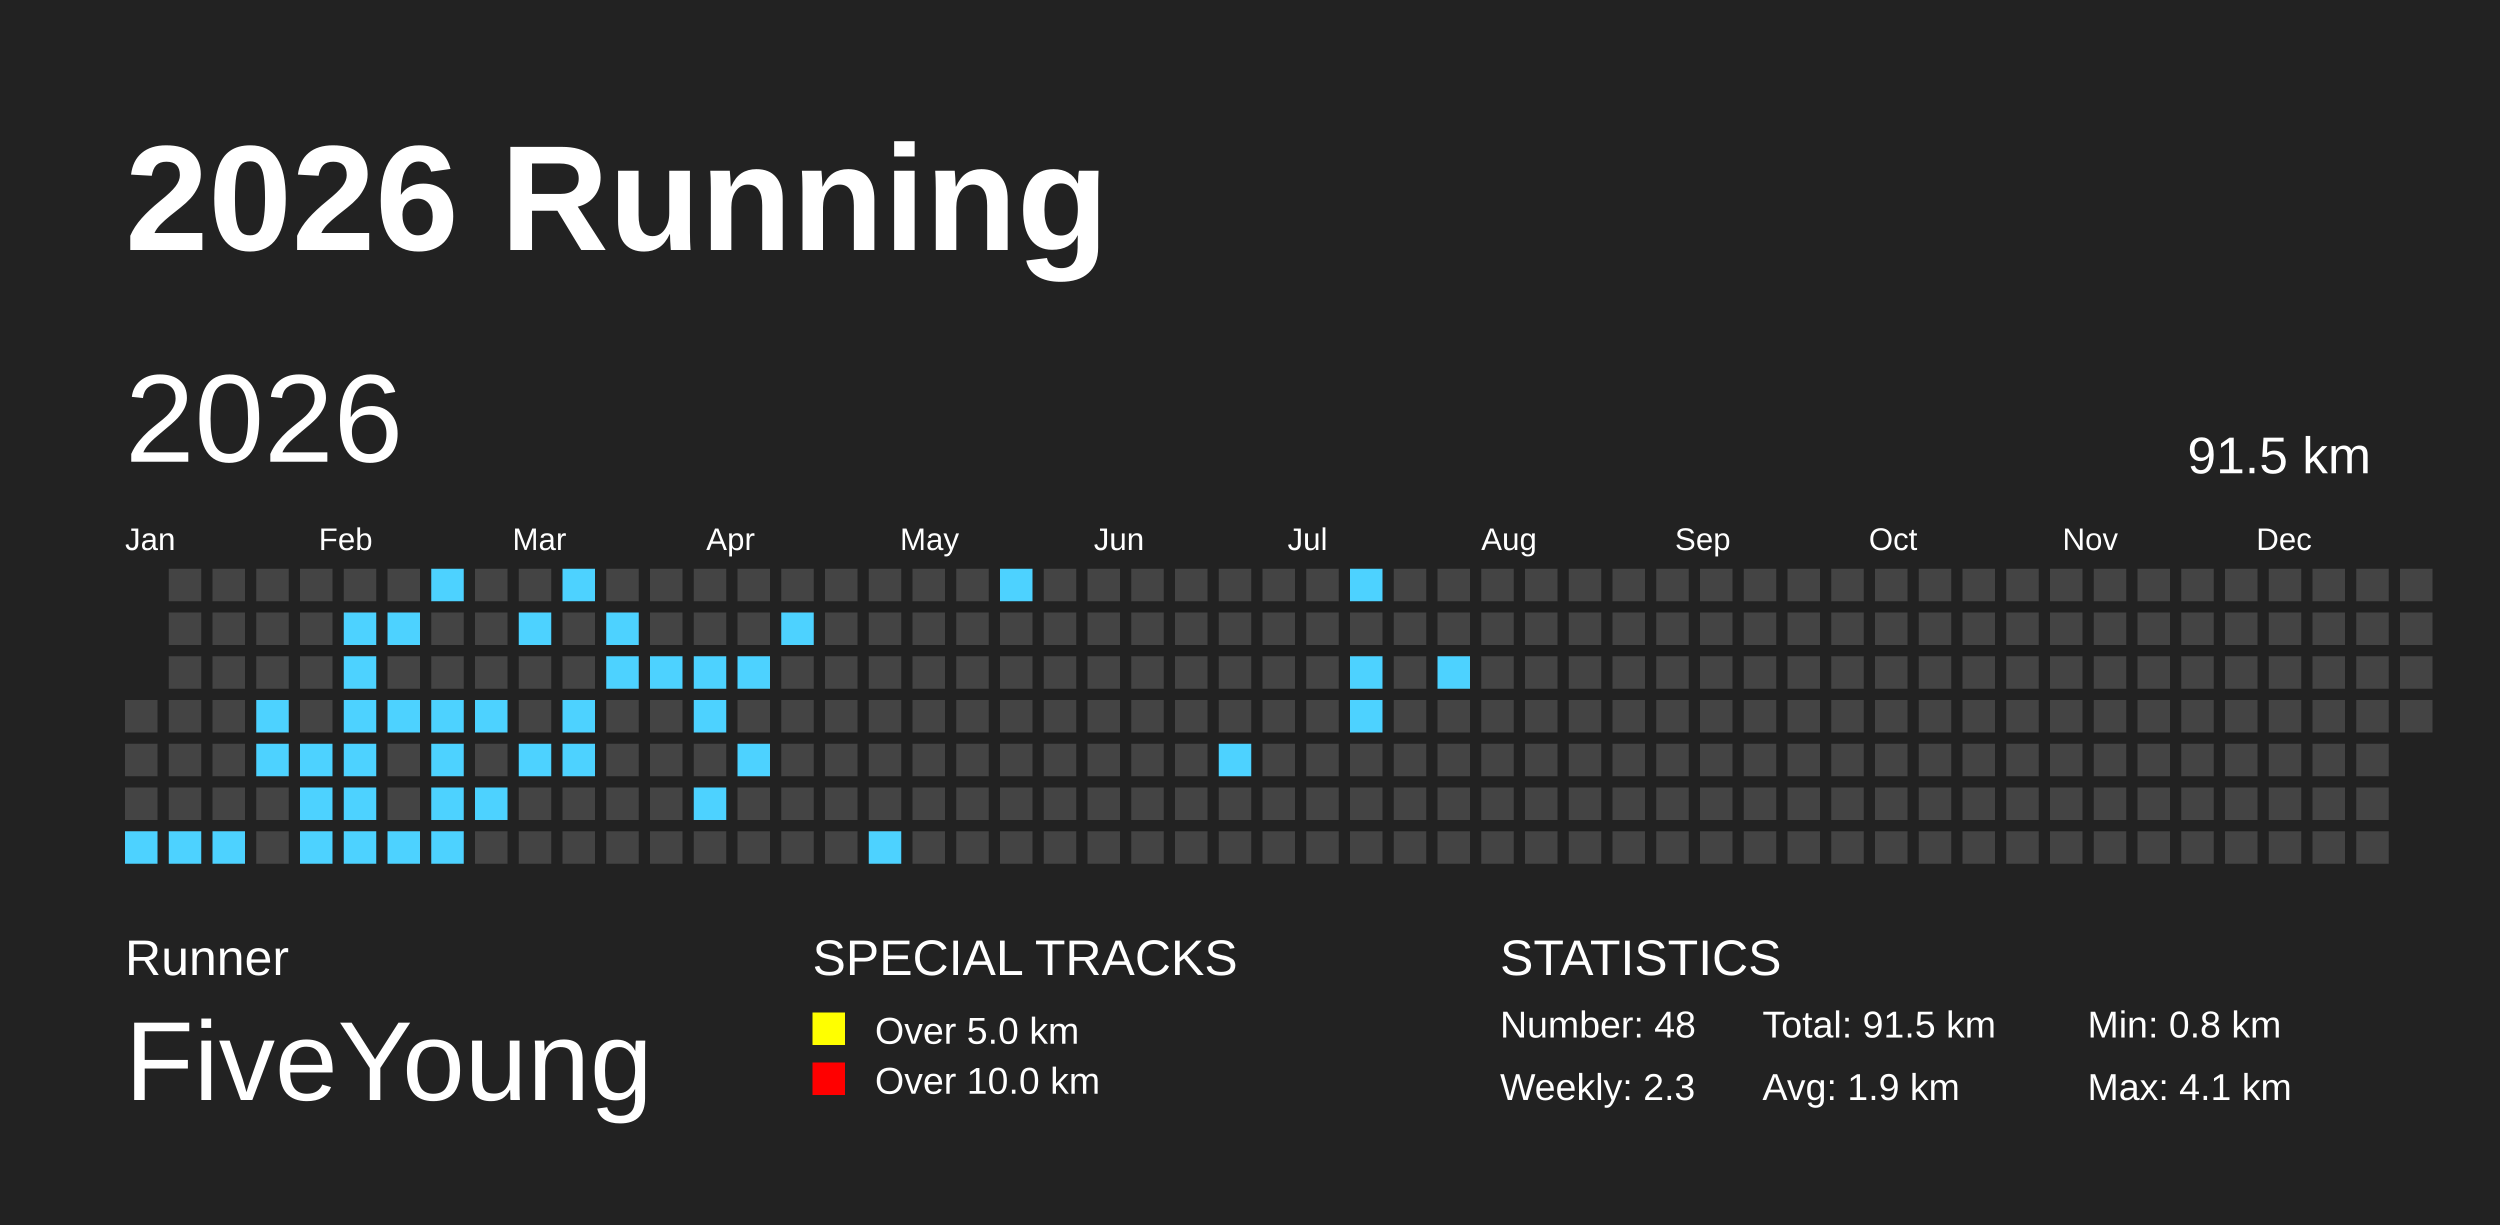
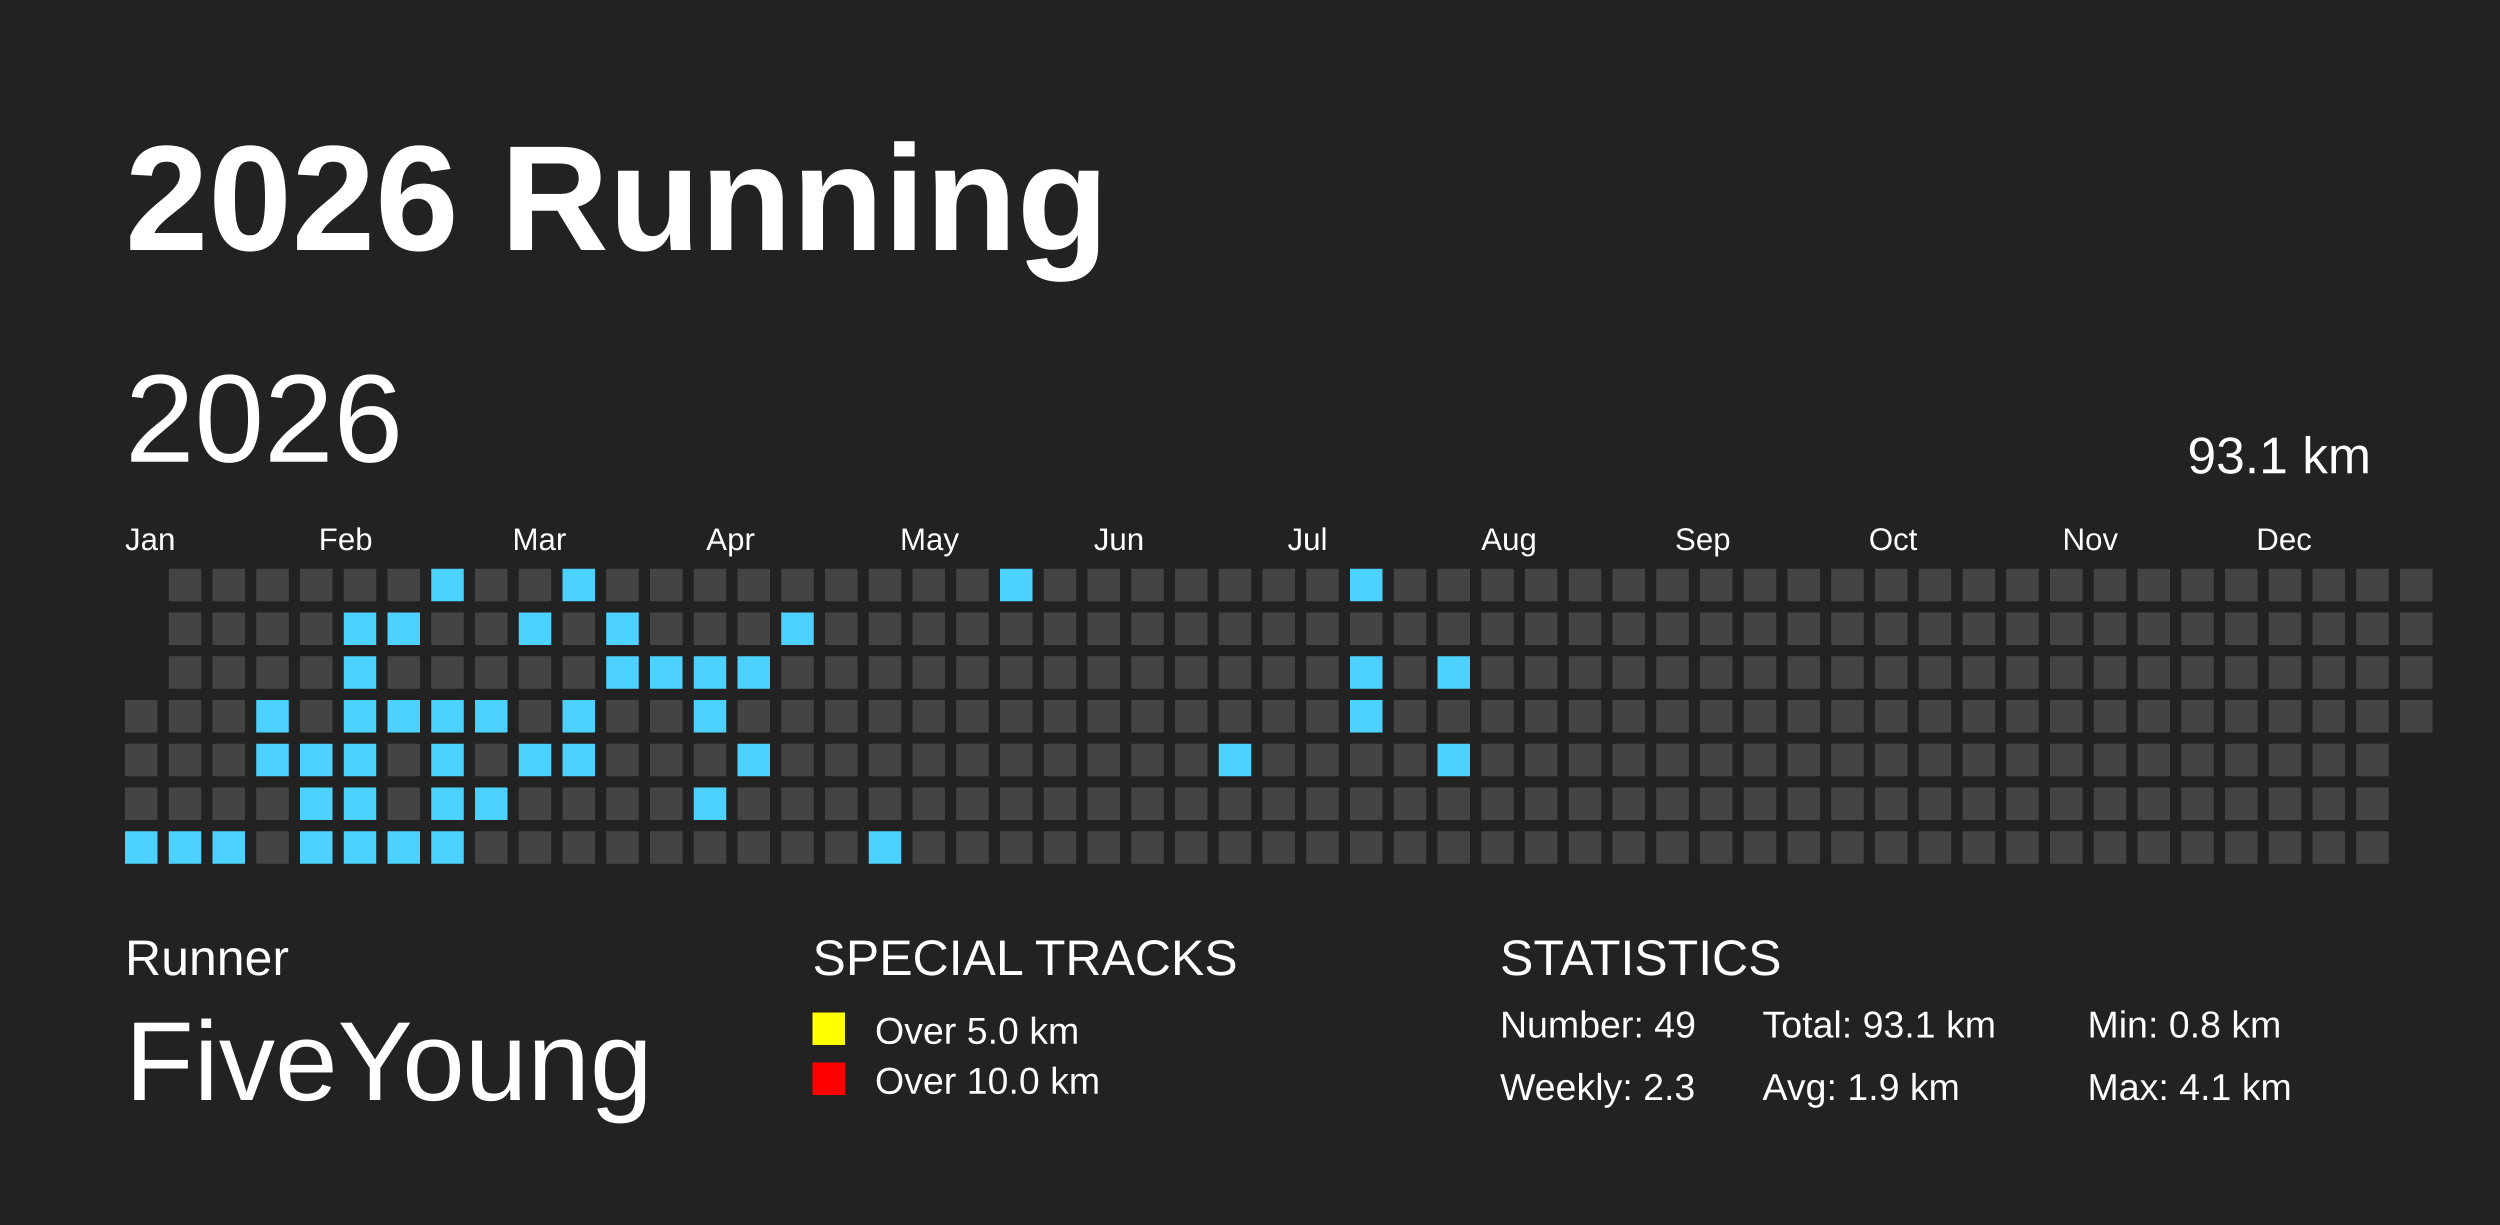
<svg xmlns="http://www.w3.org/2000/svg" baseProfile="full" height="98mm" version="1.1" viewBox="0,0,200,98" width="200mm">
  <defs />
  <rect fill="#222222" height="98" width="200" x="0" y="0" />
  <text fill="#FFFFFF" style="font-size:12px; font-family:Arial; font-weight:bold;" x="10" y="20">2026 Running</text>
  <text fill="#FFFFFF" style="font-size:4px; font-family:Arial" x="10" y="78">Runner</text>
  <text fill="#FFFFFF" style="font-size:9px; font-family:Arial" x="10" y="88">FiveYoung</text>
  <text fill="#FFFFFF" style="font-size:4px; font-family:Arial" x="65" y="78">SPECIAL TRACKS</text>
  <rect fill="yellow" height="2.6" width="2.6" x="65" y="81" />
  <text fill="#FFFFFF" style="font-size:3px; font-family:Arial" x="70" y="83.5">Over 5.0 km</text>
  <rect fill="red" height="2.6" width="2.6" x="65" y="85" />
  <text fill="#FFFFFF" style="font-size:3px; font-family:Arial" x="70" y="87.5">Over 10.0 km</text>
  <text fill="#FFFFFF" style="font-size:4px; font-family:Arial" x="120" y="78">STATISTICS</text>
-   <text fill="#FFFFFF" style="font-size:3px; font-family:Arial" x="120" y="83">Number: 48</text>
+   <text fill="#FFFFFF" style="font-size:3px; font-family:Arial" x="120" y="83">Number: 49</text>
  <text fill="#FFFFFF" style="font-size:3px; font-family:Arial" x="120" y="88">Weekly: 2.3</text>
-   <text fill="#FFFFFF" style="font-size:3px; font-family:Arial" x="141" y="83">Total: 91.5 km</text>
+   <text fill="#FFFFFF" style="font-size:3px; font-family:Arial" x="141" y="83">Total: 93.1 km</text>
  <text fill="#FFFFFF" style="font-size:3px; font-family:Arial" x="141" y="88">Avg: 1.9 km</text>
  <text fill="#FFFFFF" style="font-size:3px; font-family:Arial" x="167" y="83">Min: 0.8 km</text>
  <text fill="#FFFFFF" style="font-size:3px; font-family:Arial" x="167" y="88">Max: 4.1 km</text>
  <text dominant-baseline="hanging" fill="#FFFFFF" style="font-size:10.0px; font-family:Arial;" x="10" y="30">2026</text>
-   <text dominant-baseline="hanging" fill="#FFFFFF" style="font-size:4.125px; font-family:Arial;" x="175" y="35">91.5 km</text>
+   <text dominant-baseline="hanging" fill="#FFFFFF" style="font-size:4.125px; font-family:Arial;" x="175" y="35">93.1 km</text>
  <text fill="#FFFFFF" style="font-size:2.5px; font-family:Arial" x="10.0" y="44">Jan</text>
  <text fill="#FFFFFF" style="font-size:2.5px; font-family:Arial" x="25.5" y="44">Feb</text>
  <text fill="#FFFFFF" style="font-size:2.5px; font-family:Arial" x="41.0" y="44">Mar</text>
  <text fill="#FFFFFF" style="font-size:2.5px; font-family:Arial" x="56.5" y="44">Apr</text>
  <text fill="#FFFFFF" style="font-size:2.5px; font-family:Arial" x="72.0" y="44">May</text>
  <text fill="#FFFFFF" style="font-size:2.5px; font-family:Arial" x="87.5" y="44">Jun</text>
  <text fill="#FFFFFF" style="font-size:2.5px; font-family:Arial" x="103.0" y="44">Jul</text>
  <text fill="#FFFFFF" style="font-size:2.5px; font-family:Arial" x="118.5" y="44">Aug</text>
  <text fill="#FFFFFF" style="font-size:2.5px; font-family:Arial" x="134.0" y="44">Sep</text>
  <text fill="#FFFFFF" style="font-size:2.5px; font-family:Arial" x="149.5" y="44">Oct</text>
  <text fill="#FFFFFF" style="font-size:2.5px; font-family:Arial" x="165.0" y="44">Nov</text>
  <text fill="#FFFFFF" style="font-size:2.5px; font-family:Arial" x="180.5" y="44">Dec</text>
  <rect fill="#444444" height="2.6" width="2.6" x="10.0" y="56.0" />
  <rect fill="#444444" height="2.6" width="2.6" x="10.0" y="59.5" />
  <rect fill="#444444" height="2.6" width="2.6" x="10.0" y="63.0" />
  <rect fill="#4DD2FF" height="2.6" width="2.6" x="10.0" y="66.5" />
  <rect fill="#444444" height="2.6" width="2.6" x="13.5" y="45.5" />
  <rect fill="#444444" height="2.6" width="2.6" x="13.5" y="49.0" />
  <rect fill="#444444" height="2.6" width="2.6" x="13.5" y="52.5" />
  <rect fill="#444444" height="2.6" width="2.6" x="13.5" y="56.0" />
  <rect fill="#444444" height="2.6" width="2.6" x="13.5" y="59.5" />
  <rect fill="#444444" height="2.6" width="2.6" x="13.5" y="63.0" />
  <rect fill="#4DD2FF" height="2.6" width="2.6" x="13.5" y="66.5" />
  <rect fill="#444444" height="2.6" width="2.6" x="17.0" y="45.5" />
  <rect fill="#444444" height="2.6" width="2.6" x="17.0" y="49.0" />
  <rect fill="#444444" height="2.6" width="2.6" x="17.0" y="52.5" />
  <rect fill="#444444" height="2.6" width="2.6" x="17.0" y="56.0" />
  <rect fill="#444444" height="2.6" width="2.6" x="17.0" y="59.5" />
  <rect fill="#444444" height="2.6" width="2.6" x="17.0" y="63.0" />
  <rect fill="#4DD2FF" height="2.6" width="2.6" x="17.0" y="66.5" />
  <rect fill="#444444" height="2.6" width="2.6" x="20.5" y="45.5" />
  <rect fill="#444444" height="2.6" width="2.6" x="20.5" y="49.0" />
  <rect fill="#444444" height="2.6" width="2.6" x="20.5" y="52.5" />
  <rect fill="#4DD2FF" height="2.6" width="2.6" x="20.5" y="56.0" />
  <rect fill="#4DD2FF" height="2.6" width="2.6" x="20.5" y="59.5" />
  <rect fill="#444444" height="2.6" width="2.6" x="20.5" y="63.0" />
  <rect fill="#444444" height="2.6" width="2.6" x="20.5" y="66.5" />
  <rect fill="#444444" height="2.6" width="2.6" x="24.0" y="45.5" />
  <rect fill="#444444" height="2.6" width="2.6" x="24.0" y="49.0" />
  <rect fill="#444444" height="2.6" width="2.6" x="24.0" y="52.5" />
  <rect fill="#444444" height="2.6" width="2.6" x="24.0" y="56.0" />
  <rect fill="#4DD2FF" height="2.6" width="2.6" x="24.0" y="59.5" />
  <rect fill="#4DD2FF" height="2.6" width="2.6" x="24.0" y="63.0" />
  <rect fill="#4DD2FF" height="2.6" width="2.6" x="24.0" y="66.5" />
  <rect fill="#444444" height="2.6" width="2.6" x="27.5" y="45.5" />
  <rect fill="#4DD2FF" height="2.6" width="2.6" x="27.5" y="49.0" />
  <rect fill="#4DD2FF" height="2.6" width="2.6" x="27.5" y="52.5" />
  <rect fill="#4DD2FF" height="2.6" width="2.6" x="27.5" y="56.0" />
  <rect fill="#4DD2FF" height="2.6" width="2.6" x="27.5" y="59.5" />
  <rect fill="#4DD2FF" height="2.6" width="2.6" x="27.5" y="63.0" />
  <rect fill="#4DD2FF" height="2.6" width="2.6" x="27.5" y="66.5" />
  <rect fill="#444444" height="2.6" width="2.6" x="31.0" y="45.5" />
  <rect fill="#4DD2FF" height="2.6" width="2.6" x="31.0" y="49.0" />
  <rect fill="#444444" height="2.6" width="2.6" x="31.0" y="52.5" />
  <rect fill="#4DD2FF" height="2.6" width="2.6" x="31.0" y="56.0" />
  <rect fill="#444444" height="2.6" width="2.6" x="31.0" y="59.5" />
  <rect fill="#444444" height="2.6" width="2.6" x="31.0" y="63.0" />
  <rect fill="#4DD2FF" height="2.6" width="2.6" x="31.0" y="66.5" />
  <rect fill="#4DD2FF" height="2.6" width="2.6" x="34.5" y="45.5" />
  <rect fill="#444444" height="2.6" width="2.6" x="34.5" y="49.0" />
  <rect fill="#444444" height="2.6" width="2.6" x="34.5" y="52.5" />
  <rect fill="#4DD2FF" height="2.6" width="2.6" x="34.5" y="56.0" />
  <rect fill="#4DD2FF" height="2.6" width="2.6" x="34.5" y="59.5" />
  <rect fill="#4DD2FF" height="2.6" width="2.6" x="34.5" y="63.0" />
  <rect fill="#4DD2FF" height="2.6" width="2.6" x="34.5" y="66.5" />
  <rect fill="#444444" height="2.6" width="2.6" x="38.0" y="45.5" />
  <rect fill="#444444" height="2.6" width="2.6" x="38.0" y="49.0" />
  <rect fill="#444444" height="2.6" width="2.6" x="38.0" y="52.5" />
  <rect fill="#4DD2FF" height="2.6" width="2.6" x="38.0" y="56.0" />
  <rect fill="#444444" height="2.6" width="2.6" x="38.0" y="59.5" />
  <rect fill="#4DD2FF" height="2.6" width="2.6" x="38.0" y="63.0" />
  <rect fill="#444444" height="2.6" width="2.6" x="38.0" y="66.5" />
  <rect fill="#444444" height="2.6" width="2.6" x="41.5" y="45.5" />
  <rect fill="#4DD2FF" height="2.6" width="2.6" x="41.5" y="49.0" />
  <rect fill="#444444" height="2.6" width="2.6" x="41.5" y="52.5" />
  <rect fill="#444444" height="2.6" width="2.6" x="41.5" y="56.0" />
  <rect fill="#4DD2FF" height="2.6" width="2.6" x="41.5" y="59.5" />
  <rect fill="#444444" height="2.6" width="2.6" x="41.5" y="63.0" />
  <rect fill="#444444" height="2.6" width="2.6" x="41.5" y="66.5" />
  <rect fill="#4DD2FF" height="2.6" width="2.6" x="45.0" y="45.5" />
  <rect fill="#444444" height="2.6" width="2.6" x="45.0" y="49.0" />
  <rect fill="#444444" height="2.6" width="2.6" x="45.0" y="52.5" />
  <rect fill="#4DD2FF" height="2.6" width="2.6" x="45.0" y="56.0" />
  <rect fill="#4DD2FF" height="2.6" width="2.6" x="45.0" y="59.5" />
  <rect fill="#444444" height="2.6" width="2.6" x="45.0" y="63.0" />
  <rect fill="#444444" height="2.6" width="2.6" x="45.0" y="66.5" />
  <rect fill="#444444" height="2.6" width="2.6" x="48.5" y="45.5" />
  <rect fill="#4DD2FF" height="2.6" width="2.6" x="48.5" y="49.0" />
  <rect fill="#4DD2FF" height="2.6" width="2.6" x="48.5" y="52.5" />
  <rect fill="#444444" height="2.6" width="2.6" x="48.5" y="56.0" />
  <rect fill="#444444" height="2.6" width="2.6" x="48.5" y="59.5" />
  <rect fill="#444444" height="2.6" width="2.6" x="48.5" y="63.0" />
  <rect fill="#444444" height="2.6" width="2.6" x="48.5" y="66.5" />
  <rect fill="#444444" height="2.6" width="2.6" x="52.0" y="45.5" />
  <rect fill="#444444" height="2.6" width="2.6" x="52.0" y="49.0" />
  <rect fill="#4DD2FF" height="2.6" width="2.6" x="52.0" y="52.5" />
  <rect fill="#444444" height="2.6" width="2.6" x="52.0" y="56.0" />
  <rect fill="#444444" height="2.6" width="2.6" x="52.0" y="59.5" />
  <rect fill="#444444" height="2.6" width="2.6" x="52.0" y="63.0" />
  <rect fill="#444444" height="2.6" width="2.6" x="52.0" y="66.5" />
  <rect fill="#444444" height="2.6" width="2.6" x="55.5" y="45.5" />
  <rect fill="#444444" height="2.6" width="2.6" x="55.5" y="49.0" />
  <rect fill="#4DD2FF" height="2.6" width="2.6" x="55.5" y="52.5" />
  <rect fill="#4DD2FF" height="2.6" width="2.6" x="55.5" y="56.0" />
  <rect fill="#444444" height="2.6" width="2.6" x="55.5" y="59.5" />
  <rect fill="#4DD2FF" height="2.6" width="2.6" x="55.5" y="63.0" />
  <rect fill="#444444" height="2.6" width="2.6" x="55.5" y="66.5" />
  <rect fill="#444444" height="2.6" width="2.6" x="59.0" y="45.5" />
  <rect fill="#444444" height="2.6" width="2.6" x="59.0" y="49.0" />
  <rect fill="#4DD2FF" height="2.6" width="2.6" x="59.0" y="52.5" />
  <rect fill="#444444" height="2.6" width="2.6" x="59.0" y="56.0" />
  <rect fill="#4DD2FF" height="2.6" width="2.6" x="59.0" y="59.5" />
  <rect fill="#444444" height="2.6" width="2.6" x="59.0" y="63.0" />
  <rect fill="#444444" height="2.6" width="2.6" x="59.0" y="66.5" />
  <rect fill="#444444" height="2.6" width="2.6" x="62.5" y="45.5" />
  <rect fill="#4DD2FF" height="2.6" width="2.6" x="62.5" y="49.0" />
  <rect fill="#444444" height="2.6" width="2.6" x="62.5" y="52.5" />
  <rect fill="#444444" height="2.6" width="2.6" x="62.5" y="56.0" />
  <rect fill="#444444" height="2.6" width="2.6" x="62.5" y="59.5" />
  <rect fill="#444444" height="2.6" width="2.6" x="62.5" y="63.0" />
  <rect fill="#444444" height="2.6" width="2.6" x="62.5" y="66.5" />
  <rect fill="#444444" height="2.6" width="2.6" x="66.0" y="45.5" />
  <rect fill="#444444" height="2.6" width="2.6" x="66.0" y="49.0" />
  <rect fill="#444444" height="2.6" width="2.6" x="66.0" y="52.5" />
  <rect fill="#444444" height="2.6" width="2.6" x="66.0" y="56.0" />
  <rect fill="#444444" height="2.6" width="2.6" x="66.0" y="59.5" />
  <rect fill="#444444" height="2.6" width="2.6" x="66.0" y="63.0" />
  <rect fill="#444444" height="2.6" width="2.6" x="66.0" y="66.5" />
  <rect fill="#444444" height="2.6" width="2.6" x="69.5" y="45.5" />
  <rect fill="#444444" height="2.6" width="2.6" x="69.5" y="49.0" />
  <rect fill="#444444" height="2.6" width="2.6" x="69.5" y="52.5" />
  <rect fill="#444444" height="2.6" width="2.6" x="69.5" y="56.0" />
  <rect fill="#444444" height="2.6" width="2.6" x="69.5" y="59.5" />
  <rect fill="#444444" height="2.6" width="2.6" x="69.5" y="63.0" />
  <rect fill="#4DD2FF" height="2.6" width="2.6" x="69.5" y="66.5" />
  <rect fill="#444444" height="2.6" width="2.6" x="73.0" y="45.5" />
  <rect fill="#444444" height="2.6" width="2.6" x="73.0" y="49.0" />
  <rect fill="#444444" height="2.6" width="2.6" x="73.0" y="52.5" />
  <rect fill="#444444" height="2.6" width="2.6" x="73.0" y="56.0" />
  <rect fill="#444444" height="2.6" width="2.6" x="73.0" y="59.5" />
  <rect fill="#444444" height="2.6" width="2.6" x="73.0" y="63.0" />
  <rect fill="#444444" height="2.6" width="2.6" x="73.0" y="66.5" />
  <rect fill="#444444" height="2.6" width="2.6" x="76.5" y="45.5" />
  <rect fill="#444444" height="2.6" width="2.6" x="76.5" y="49.0" />
  <rect fill="#444444" height="2.6" width="2.6" x="76.5" y="52.5" />
  <rect fill="#444444" height="2.6" width="2.6" x="76.5" y="56.0" />
  <rect fill="#444444" height="2.6" width="2.6" x="76.5" y="59.5" />
  <rect fill="#444444" height="2.6" width="2.6" x="76.5" y="63.0" />
  <rect fill="#444444" height="2.6" width="2.6" x="76.5" y="66.5" />
  <rect fill="#4DD2FF" height="2.6" width="2.6" x="80.0" y="45.5" />
  <rect fill="#444444" height="2.6" width="2.6" x="80.0" y="49.0" />
  <rect fill="#444444" height="2.6" width="2.6" x="80.0" y="52.5" />
  <rect fill="#444444" height="2.6" width="2.6" x="80.0" y="56.0" />
  <rect fill="#444444" height="2.6" width="2.6" x="80.0" y="59.5" />
  <rect fill="#444444" height="2.6" width="2.6" x="80.0" y="63.0" />
  <rect fill="#444444" height="2.6" width="2.6" x="80.0" y="66.5" />
  <rect fill="#444444" height="2.6" width="2.6" x="83.5" y="45.5" />
  <rect fill="#444444" height="2.6" width="2.6" x="83.5" y="49.0" />
  <rect fill="#444444" height="2.6" width="2.6" x="83.5" y="52.5" />
  <rect fill="#444444" height="2.6" width="2.6" x="83.5" y="56.0" />
  <rect fill="#444444" height="2.6" width="2.6" x="83.5" y="59.5" />
  <rect fill="#444444" height="2.6" width="2.6" x="83.5" y="63.0" />
  <rect fill="#444444" height="2.6" width="2.6" x="83.5" y="66.5" />
  <rect fill="#444444" height="2.6" width="2.6" x="87.0" y="45.5" />
  <rect fill="#444444" height="2.6" width="2.6" x="87.0" y="49.0" />
  <rect fill="#444444" height="2.6" width="2.6" x="87.0" y="52.5" />
  <rect fill="#444444" height="2.6" width="2.6" x="87.0" y="56.0" />
  <rect fill="#444444" height="2.6" width="2.6" x="87.0" y="59.5" />
  <rect fill="#444444" height="2.6" width="2.6" x="87.0" y="63.0" />
  <rect fill="#444444" height="2.6" width="2.6" x="87.0" y="66.5" />
  <rect fill="#444444" height="2.6" width="2.6" x="90.5" y="45.5" />
  <rect fill="#444444" height="2.6" width="2.6" x="90.5" y="49.0" />
  <rect fill="#444444" height="2.6" width="2.6" x="90.5" y="52.5" />
  <rect fill="#444444" height="2.6" width="2.6" x="90.5" y="56.0" />
  <rect fill="#444444" height="2.6" width="2.6" x="90.5" y="59.5" />
  <rect fill="#444444" height="2.6" width="2.6" x="90.5" y="63.0" />
  <rect fill="#444444" height="2.6" width="2.6" x="90.5" y="66.5" />
  <rect fill="#444444" height="2.6" width="2.6" x="94.0" y="45.5" />
  <rect fill="#444444" height="2.6" width="2.6" x="94.0" y="49.0" />
  <rect fill="#444444" height="2.6" width="2.6" x="94.0" y="52.5" />
  <rect fill="#444444" height="2.6" width="2.6" x="94.0" y="56.0" />
  <rect fill="#444444" height="2.6" width="2.6" x="94.0" y="59.5" />
  <rect fill="#444444" height="2.6" width="2.6" x="94.0" y="63.0" />
  <rect fill="#444444" height="2.6" width="2.6" x="94.0" y="66.5" />
  <rect fill="#444444" height="2.6" width="2.6" x="97.5" y="45.5" />
  <rect fill="#444444" height="2.6" width="2.6" x="97.5" y="49.0" />
  <rect fill="#444444" height="2.6" width="2.6" x="97.5" y="52.5" />
  <rect fill="#444444" height="2.6" width="2.6" x="97.5" y="56.0" />
  <rect fill="#4DD2FF" height="2.6" width="2.6" x="97.5" y="59.5" />
  <rect fill="#444444" height="2.6" width="2.6" x="97.5" y="63.0" />
  <rect fill="#444444" height="2.6" width="2.6" x="97.5" y="66.5" />
  <rect fill="#444444" height="2.6" width="2.6" x="101.0" y="45.5" />
  <rect fill="#444444" height="2.6" width="2.6" x="101.0" y="49.0" />
  <rect fill="#444444" height="2.6" width="2.6" x="101.0" y="52.5" />
  <rect fill="#444444" height="2.6" width="2.6" x="101.0" y="56.0" />
  <rect fill="#444444" height="2.6" width="2.6" x="101.0" y="59.5" />
  <rect fill="#444444" height="2.6" width="2.6" x="101.0" y="63.0" />
  <rect fill="#444444" height="2.6" width="2.6" x="101.0" y="66.5" />
  <rect fill="#444444" height="2.6" width="2.6" x="104.5" y="45.5" />
  <rect fill="#444444" height="2.6" width="2.6" x="104.5" y="49.0" />
  <rect fill="#444444" height="2.6" width="2.6" x="104.5" y="52.5" />
  <rect fill="#444444" height="2.6" width="2.6" x="104.5" y="56.0" />
  <rect fill="#444444" height="2.6" width="2.6" x="104.5" y="59.5" />
  <rect fill="#444444" height="2.6" width="2.6" x="104.5" y="63.0" />
  <rect fill="#444444" height="2.6" width="2.6" x="104.5" y="66.5" />
  <rect fill="#4DD2FF" height="2.6" width="2.6" x="108.0" y="45.5" />
  <rect fill="#444444" height="2.6" width="2.6" x="108.0" y="49.0" />
  <rect fill="#4DD2FF" height="2.6" width="2.6" x="108.0" y="52.5" />
  <rect fill="#4DD2FF" height="2.6" width="2.6" x="108.0" y="56.0" />
  <rect fill="#444444" height="2.6" width="2.6" x="108.0" y="59.5" />
  <rect fill="#444444" height="2.6" width="2.6" x="108.0" y="63.0" />
  <rect fill="#444444" height="2.6" width="2.6" x="108.0" y="66.5" />
  <rect fill="#444444" height="2.6" width="2.6" x="111.5" y="45.5" />
  <rect fill="#444444" height="2.6" width="2.6" x="111.5" y="49.0" />
  <rect fill="#444444" height="2.6" width="2.6" x="111.5" y="52.5" />
  <rect fill="#444444" height="2.6" width="2.6" x="111.5" y="56.0" />
  <rect fill="#444444" height="2.6" width="2.6" x="111.5" y="59.5" />
  <rect fill="#444444" height="2.6" width="2.6" x="111.5" y="63.0" />
  <rect fill="#444444" height="2.6" width="2.6" x="111.5" y="66.5" />
  <rect fill="#444444" height="2.6" width="2.6" x="115.0" y="45.5" />
  <rect fill="#444444" height="2.6" width="2.6" x="115.0" y="49.0" />
  <rect fill="#4DD2FF" height="2.6" width="2.6" x="115.0" y="52.5" />
  <rect fill="#444444" height="2.6" width="2.6" x="115.0" y="56.0" />
-   <rect fill="#444444" height="2.6" width="2.6" x="115.0" y="59.5" />
+   <rect fill="#4DD2FF" height="2.6" width="2.6" x="115.0" y="59.5" />
  <rect fill="#444444" height="2.6" width="2.6" x="115.0" y="63.0" />
  <rect fill="#444444" height="2.6" width="2.6" x="115.0" y="66.5" />
  <rect fill="#444444" height="2.6" width="2.6" x="118.5" y="45.5" />
  <rect fill="#444444" height="2.6" width="2.6" x="118.5" y="49.0" />
  <rect fill="#444444" height="2.6" width="2.6" x="118.5" y="52.5" />
  <rect fill="#444444" height="2.6" width="2.6" x="118.5" y="56.0" />
  <rect fill="#444444" height="2.6" width="2.6" x="118.5" y="59.5" />
  <rect fill="#444444" height="2.6" width="2.6" x="118.5" y="63.0" />
  <rect fill="#444444" height="2.6" width="2.6" x="118.5" y="66.5" />
  <rect fill="#444444" height="2.6" width="2.6" x="122.0" y="45.5" />
  <rect fill="#444444" height="2.6" width="2.6" x="122.0" y="49.0" />
  <rect fill="#444444" height="2.6" width="2.6" x="122.0" y="52.5" />
  <rect fill="#444444" height="2.6" width="2.6" x="122.0" y="56.0" />
  <rect fill="#444444" height="2.6" width="2.6" x="122.0" y="59.5" />
  <rect fill="#444444" height="2.6" width="2.6" x="122.0" y="63.0" />
  <rect fill="#444444" height="2.6" width="2.6" x="122.0" y="66.5" />
  <rect fill="#444444" height="2.6" width="2.6" x="125.5" y="45.5" />
  <rect fill="#444444" height="2.6" width="2.6" x="125.5" y="49.0" />
  <rect fill="#444444" height="2.6" width="2.6" x="125.5" y="52.5" />
  <rect fill="#444444" height="2.6" width="2.6" x="125.5" y="56.0" />
  <rect fill="#444444" height="2.6" width="2.6" x="125.5" y="59.5" />
  <rect fill="#444444" height="2.6" width="2.6" x="125.5" y="63.0" />
  <rect fill="#444444" height="2.6" width="2.6" x="125.5" y="66.5" />
  <rect fill="#444444" height="2.6" width="2.6" x="129.0" y="45.5" />
  <rect fill="#444444" height="2.6" width="2.6" x="129.0" y="49.0" />
  <rect fill="#444444" height="2.6" width="2.6" x="129.0" y="52.5" />
  <rect fill="#444444" height="2.6" width="2.6" x="129.0" y="56.0" />
  <rect fill="#444444" height="2.6" width="2.6" x="129.0" y="59.5" />
  <rect fill="#444444" height="2.6" width="2.6" x="129.0" y="63.0" />
  <rect fill="#444444" height="2.6" width="2.6" x="129.0" y="66.5" />
  <rect fill="#444444" height="2.6" width="2.6" x="132.5" y="45.5" />
  <rect fill="#444444" height="2.6" width="2.6" x="132.5" y="49.0" />
  <rect fill="#444444" height="2.6" width="2.6" x="132.5" y="52.5" />
  <rect fill="#444444" height="2.6" width="2.6" x="132.5" y="56.0" />
  <rect fill="#444444" height="2.6" width="2.6" x="132.5" y="59.5" />
  <rect fill="#444444" height="2.6" width="2.6" x="132.5" y="63.0" />
  <rect fill="#444444" height="2.6" width="2.6" x="132.5" y="66.5" />
  <rect fill="#444444" height="2.6" width="2.6" x="136.0" y="45.5" />
  <rect fill="#444444" height="2.6" width="2.6" x="136.0" y="49.0" />
  <rect fill="#444444" height="2.6" width="2.6" x="136.0" y="52.5" />
  <rect fill="#444444" height="2.6" width="2.6" x="136.0" y="56.0" />
  <rect fill="#444444" height="2.6" width="2.6" x="136.0" y="59.5" />
  <rect fill="#444444" height="2.6" width="2.6" x="136.0" y="63.0" />
  <rect fill="#444444" height="2.6" width="2.6" x="136.0" y="66.5" />
  <rect fill="#444444" height="2.6" width="2.6" x="139.5" y="45.5" />
  <rect fill="#444444" height="2.6" width="2.6" x="139.5" y="49.0" />
  <rect fill="#444444" height="2.6" width="2.6" x="139.5" y="52.5" />
  <rect fill="#444444" height="2.6" width="2.6" x="139.5" y="56.0" />
  <rect fill="#444444" height="2.6" width="2.6" x="139.5" y="59.5" />
  <rect fill="#444444" height="2.6" width="2.6" x="139.5" y="63.0" />
  <rect fill="#444444" height="2.6" width="2.6" x="139.5" y="66.5" />
  <rect fill="#444444" height="2.6" width="2.6" x="143.0" y="45.5" />
  <rect fill="#444444" height="2.6" width="2.6" x="143.0" y="49.0" />
  <rect fill="#444444" height="2.6" width="2.6" x="143.0" y="52.5" />
  <rect fill="#444444" height="2.6" width="2.6" x="143.0" y="56.0" />
  <rect fill="#444444" height="2.6" width="2.6" x="143.0" y="59.5" />
  <rect fill="#444444" height="2.6" width="2.6" x="143.0" y="63.0" />
  <rect fill="#444444" height="2.6" width="2.6" x="143.0" y="66.5" />
  <rect fill="#444444" height="2.6" width="2.6" x="146.5" y="45.5" />
  <rect fill="#444444" height="2.6" width="2.6" x="146.5" y="49.0" />
  <rect fill="#444444" height="2.6" width="2.6" x="146.5" y="52.5" />
  <rect fill="#444444" height="2.6" width="2.6" x="146.5" y="56.0" />
  <rect fill="#444444" height="2.6" width="2.6" x="146.5" y="59.5" />
  <rect fill="#444444" height="2.6" width="2.6" x="146.5" y="63.0" />
  <rect fill="#444444" height="2.6" width="2.6" x="146.5" y="66.5" />
  <rect fill="#444444" height="2.6" width="2.6" x="150.0" y="45.5" />
  <rect fill="#444444" height="2.6" width="2.6" x="150.0" y="49.0" />
  <rect fill="#444444" height="2.6" width="2.6" x="150.0" y="52.5" />
  <rect fill="#444444" height="2.6" width="2.6" x="150.0" y="56.0" />
  <rect fill="#444444" height="2.6" width="2.6" x="150.0" y="59.5" />
  <rect fill="#444444" height="2.6" width="2.6" x="150.0" y="63.0" />
  <rect fill="#444444" height="2.6" width="2.6" x="150.0" y="66.5" />
  <rect fill="#444444" height="2.6" width="2.6" x="153.5" y="45.5" />
  <rect fill="#444444" height="2.6" width="2.6" x="153.5" y="49.0" />
  <rect fill="#444444" height="2.6" width="2.6" x="153.5" y="52.5" />
  <rect fill="#444444" height="2.6" width="2.6" x="153.5" y="56.0" />
  <rect fill="#444444" height="2.6" width="2.6" x="153.5" y="59.5" />
  <rect fill="#444444" height="2.6" width="2.6" x="153.5" y="63.0" />
  <rect fill="#444444" height="2.6" width="2.6" x="153.5" y="66.5" />
  <rect fill="#444444" height="2.6" width="2.6" x="157.0" y="45.5" />
  <rect fill="#444444" height="2.6" width="2.6" x="157.0" y="49.0" />
  <rect fill="#444444" height="2.6" width="2.6" x="157.0" y="52.5" />
  <rect fill="#444444" height="2.6" width="2.6" x="157.0" y="56.0" />
  <rect fill="#444444" height="2.6" width="2.6" x="157.0" y="59.5" />
  <rect fill="#444444" height="2.6" width="2.6" x="157.0" y="63.0" />
  <rect fill="#444444" height="2.6" width="2.6" x="157.0" y="66.5" />
  <rect fill="#444444" height="2.6" width="2.6" x="160.5" y="45.5" />
  <rect fill="#444444" height="2.6" width="2.6" x="160.5" y="49.0" />
  <rect fill="#444444" height="2.6" width="2.6" x="160.5" y="52.5" />
  <rect fill="#444444" height="2.6" width="2.6" x="160.5" y="56.0" />
  <rect fill="#444444" height="2.6" width="2.6" x="160.5" y="59.5" />
  <rect fill="#444444" height="2.6" width="2.6" x="160.5" y="63.0" />
  <rect fill="#444444" height="2.6" width="2.6" x="160.5" y="66.5" />
  <rect fill="#444444" height="2.6" width="2.6" x="164.0" y="45.5" />
  <rect fill="#444444" height="2.6" width="2.6" x="164.0" y="49.0" />
  <rect fill="#444444" height="2.6" width="2.6" x="164.0" y="52.5" />
  <rect fill="#444444" height="2.6" width="2.6" x="164.0" y="56.0" />
  <rect fill="#444444" height="2.6" width="2.6" x="164.0" y="59.5" />
  <rect fill="#444444" height="2.6" width="2.6" x="164.0" y="63.0" />
  <rect fill="#444444" height="2.6" width="2.6" x="164.0" y="66.5" />
  <rect fill="#444444" height="2.6" width="2.6" x="167.5" y="45.5" />
  <rect fill="#444444" height="2.6" width="2.6" x="167.5" y="49.0" />
  <rect fill="#444444" height="2.6" width="2.6" x="167.5" y="52.5" />
  <rect fill="#444444" height="2.6" width="2.6" x="167.5" y="56.0" />
  <rect fill="#444444" height="2.6" width="2.6" x="167.5" y="59.5" />
  <rect fill="#444444" height="2.6" width="2.6" x="167.5" y="63.0" />
  <rect fill="#444444" height="2.6" width="2.6" x="167.5" y="66.5" />
  <rect fill="#444444" height="2.6" width="2.6" x="171.0" y="45.5" />
  <rect fill="#444444" height="2.6" width="2.6" x="171.0" y="49.0" />
  <rect fill="#444444" height="2.6" width="2.6" x="171.0" y="52.5" />
  <rect fill="#444444" height="2.6" width="2.6" x="171.0" y="56.0" />
  <rect fill="#444444" height="2.6" width="2.6" x="171.0" y="59.5" />
  <rect fill="#444444" height="2.6" width="2.6" x="171.0" y="63.0" />
  <rect fill="#444444" height="2.6" width="2.6" x="171.0" y="66.5" />
  <rect fill="#444444" height="2.6" width="2.6" x="174.5" y="45.5" />
  <rect fill="#444444" height="2.6" width="2.6" x="174.5" y="49.0" />
  <rect fill="#444444" height="2.6" width="2.6" x="174.5" y="52.5" />
  <rect fill="#444444" height="2.6" width="2.6" x="174.5" y="56.0" />
  <rect fill="#444444" height="2.6" width="2.6" x="174.5" y="59.5" />
  <rect fill="#444444" height="2.6" width="2.6" x="174.5" y="63.0" />
  <rect fill="#444444" height="2.6" width="2.6" x="174.5" y="66.5" />
  <rect fill="#444444" height="2.6" width="2.6" x="178.0" y="45.5" />
  <rect fill="#444444" height="2.6" width="2.6" x="178.0" y="49.0" />
  <rect fill="#444444" height="2.6" width="2.6" x="178.0" y="52.5" />
  <rect fill="#444444" height="2.6" width="2.6" x="178.0" y="56.0" />
  <rect fill="#444444" height="2.6" width="2.6" x="178.0" y="59.5" />
  <rect fill="#444444" height="2.6" width="2.6" x="178.0" y="63.0" />
  <rect fill="#444444" height="2.6" width="2.6" x="178.0" y="66.5" />
  <rect fill="#444444" height="2.6" width="2.6" x="181.5" y="45.5" />
  <rect fill="#444444" height="2.6" width="2.6" x="181.5" y="49.0" />
  <rect fill="#444444" height="2.6" width="2.6" x="181.5" y="52.5" />
  <rect fill="#444444" height="2.6" width="2.6" x="181.5" y="56.0" />
  <rect fill="#444444" height="2.6" width="2.6" x="181.5" y="59.5" />
  <rect fill="#444444" height="2.6" width="2.6" x="181.5" y="63.0" />
  <rect fill="#444444" height="2.6" width="2.6" x="181.5" y="66.5" />
  <rect fill="#444444" height="2.6" width="2.6" x="185.0" y="45.5" />
  <rect fill="#444444" height="2.6" width="2.6" x="185.0" y="49.0" />
  <rect fill="#444444" height="2.6" width="2.6" x="185.0" y="52.5" />
  <rect fill="#444444" height="2.6" width="2.6" x="185.0" y="56.0" />
  <rect fill="#444444" height="2.6" width="2.6" x="185.0" y="59.5" />
  <rect fill="#444444" height="2.6" width="2.6" x="185.0" y="63.0" />
  <rect fill="#444444" height="2.6" width="2.6" x="185.0" y="66.5" />
  <rect fill="#444444" height="2.6" width="2.6" x="188.5" y="45.5" />
  <rect fill="#444444" height="2.6" width="2.6" x="188.5" y="49.0" />
  <rect fill="#444444" height="2.6" width="2.6" x="188.5" y="52.5" />
  <rect fill="#444444" height="2.6" width="2.6" x="188.5" y="56.0" />
  <rect fill="#444444" height="2.6" width="2.6" x="188.5" y="59.5" />
  <rect fill="#444444" height="2.6" width="2.6" x="188.5" y="63.0" />
  <rect fill="#444444" height="2.6" width="2.6" x="188.5" y="66.5" />
  <rect fill="#444444" height="2.6" width="2.6" x="192.0" y="45.5" />
  <rect fill="#444444" height="2.6" width="2.6" x="192.0" y="49.0" />
  <rect fill="#444444" height="2.6" width="2.6" x="192.0" y="52.5" />
  <rect fill="#444444" height="2.6" width="2.6" x="192.0" y="56.0" />
</svg>
